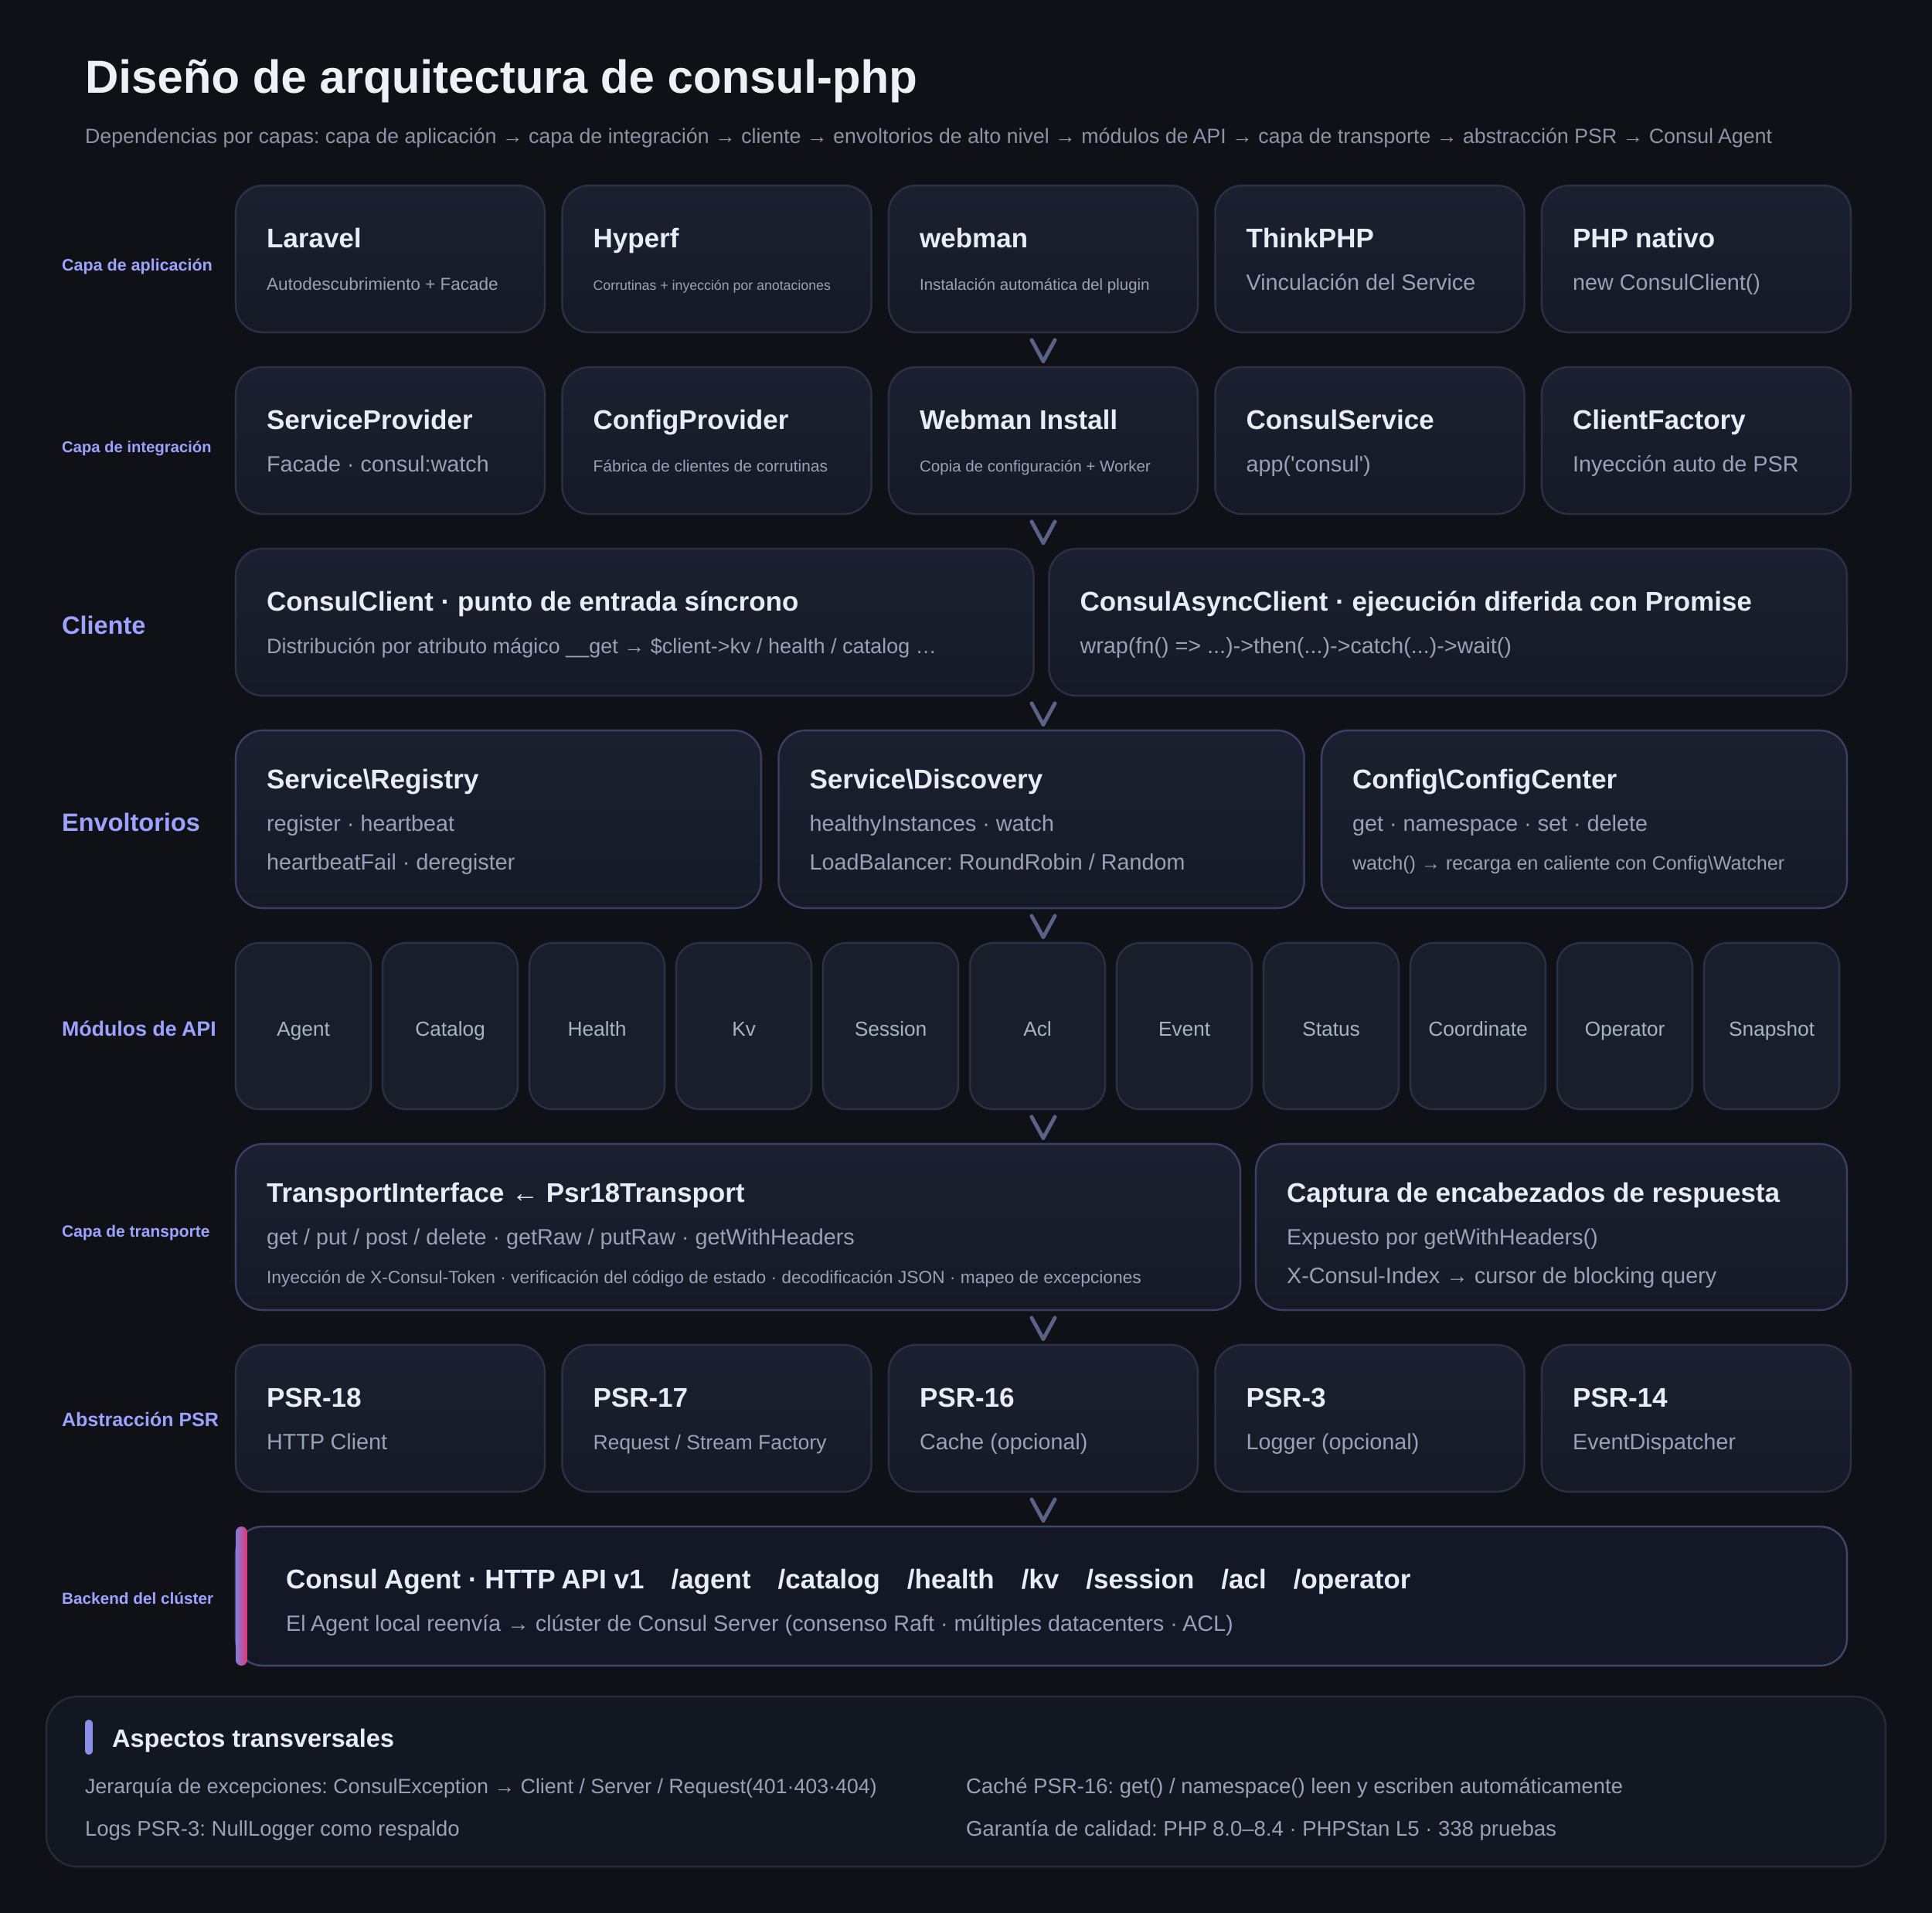
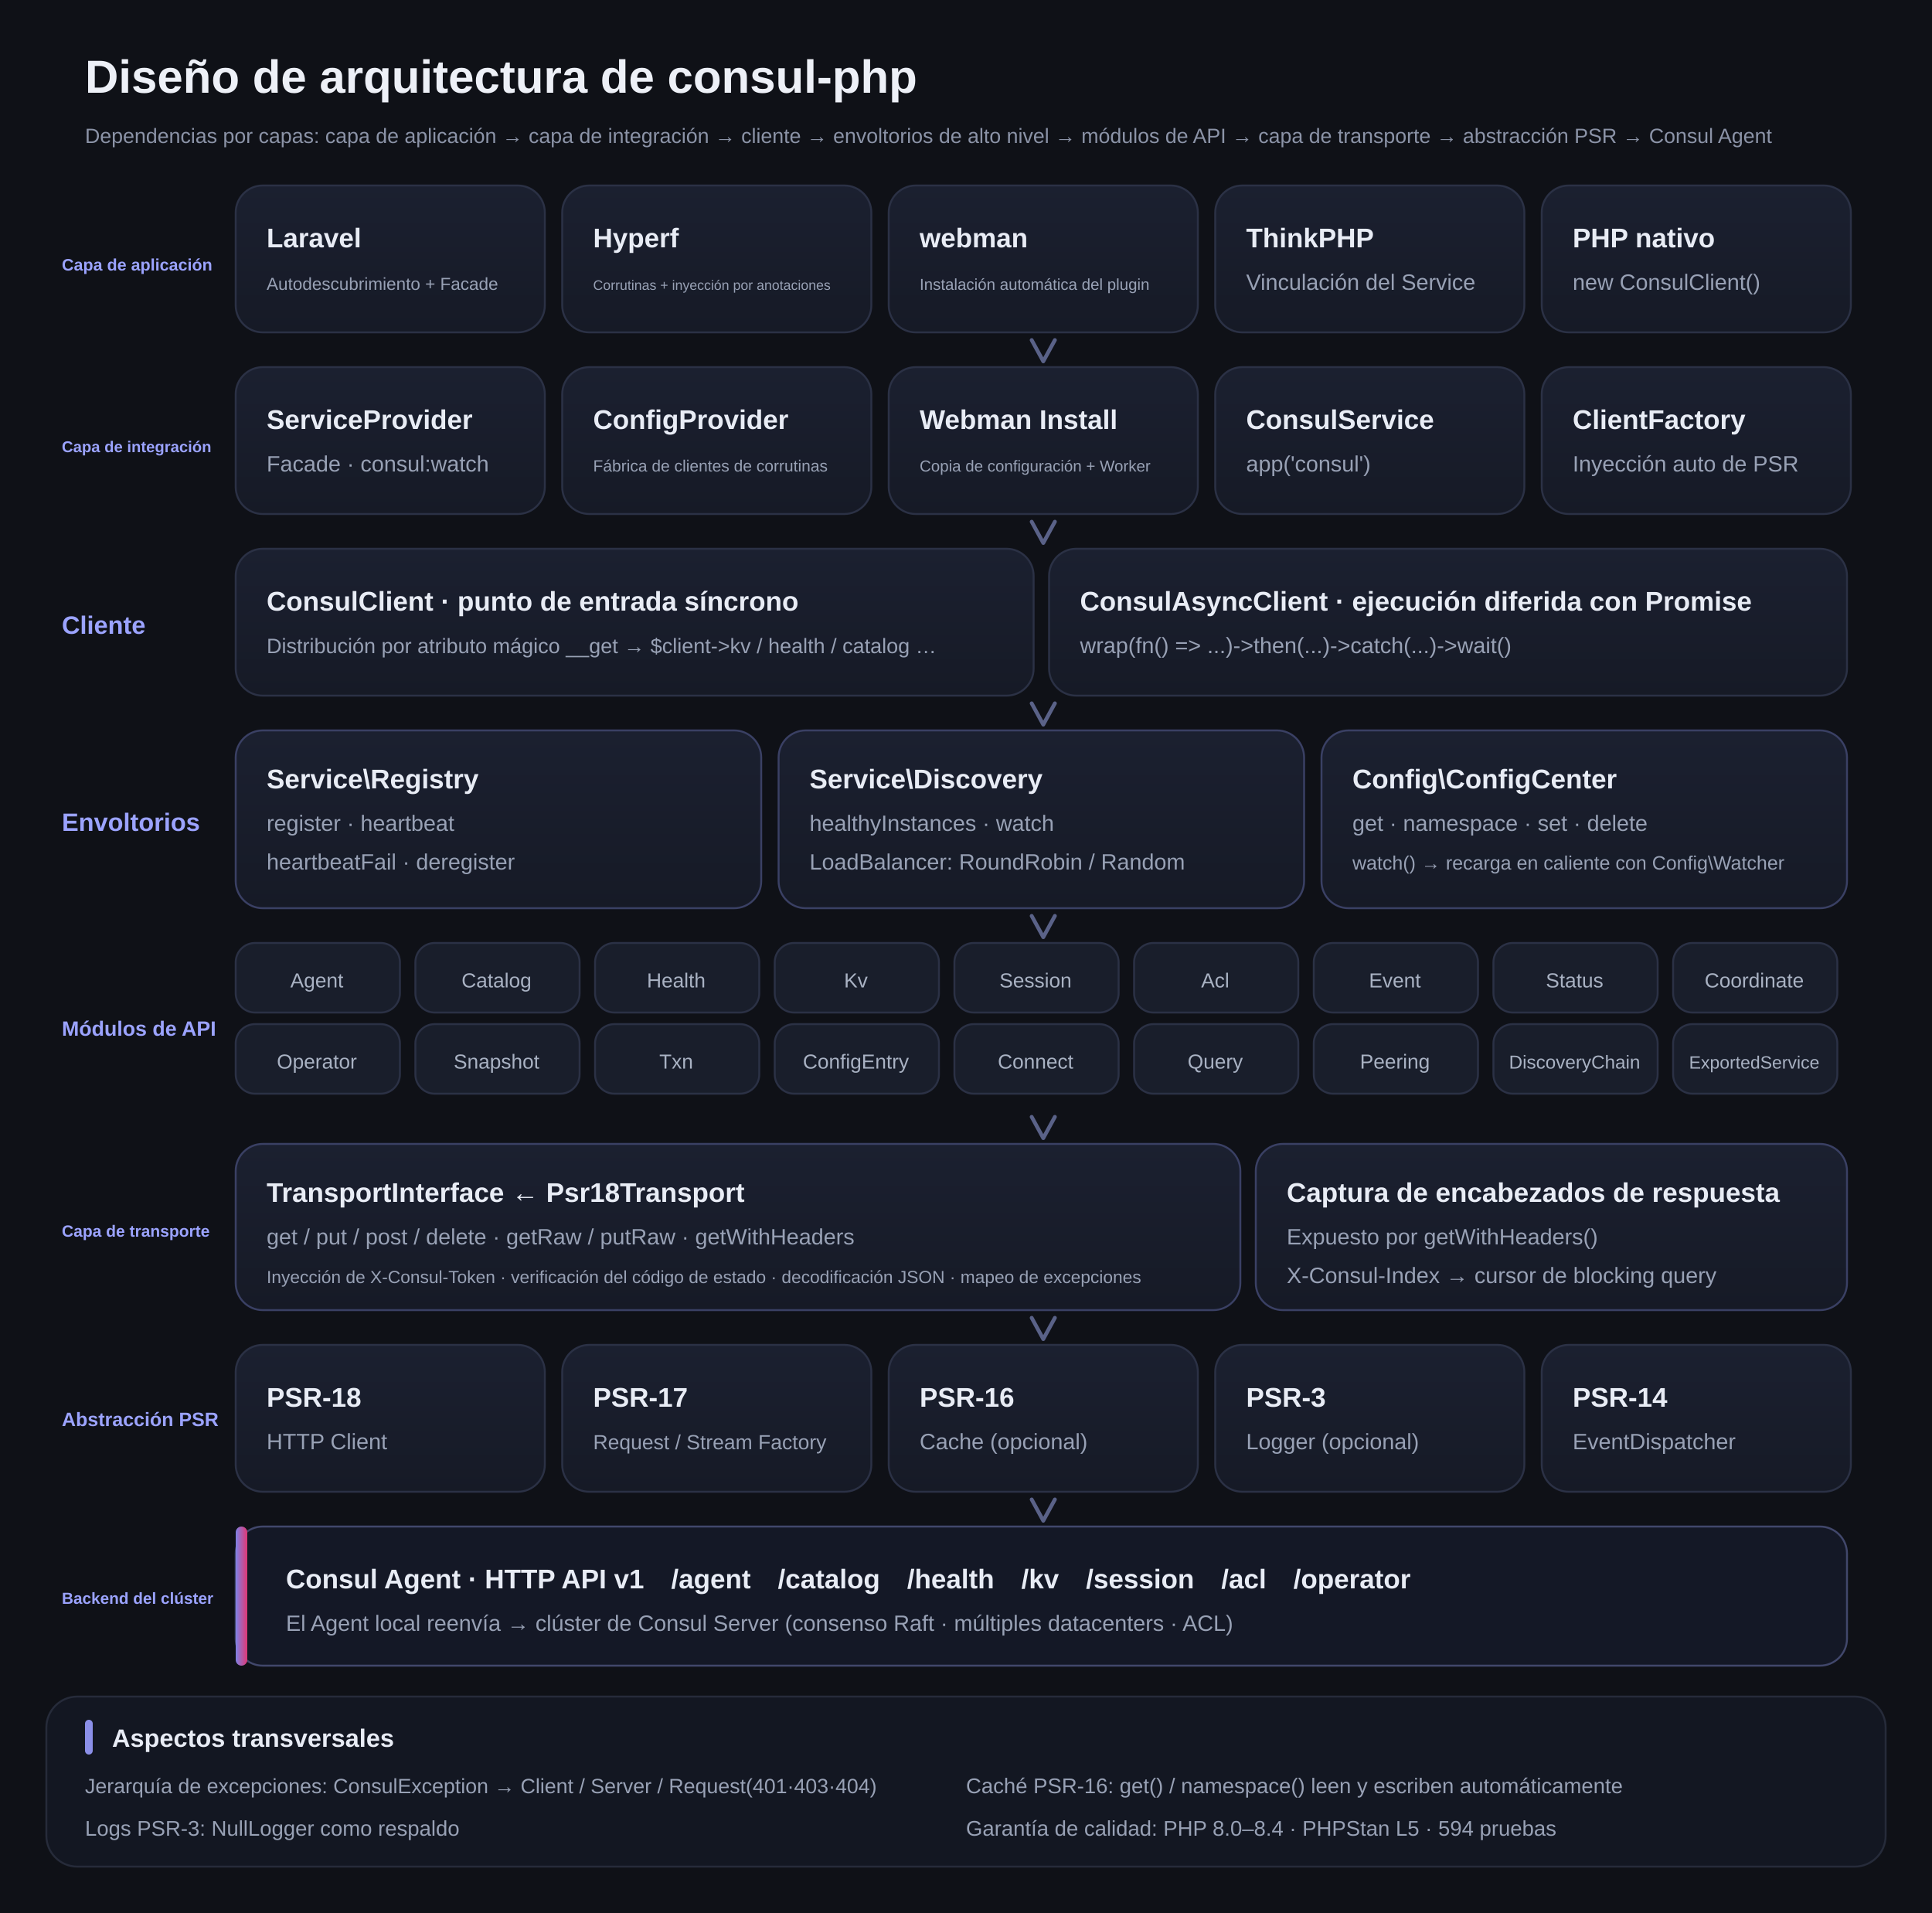
<svg xmlns="http://www.w3.org/2000/svg" width="1000" height="990" viewBox="0 0 1000 990" role="img" aria-label="Diagrama de arquitectura de consul-php">
  <style>
    .t { font-family: -apple-system, BlinkMacSystemFont, "Segoe UI", "Helvetica Neue", Arial, "DejaVu Sans", "Noto Sans SC", "PingFang SC", "Microsoft YaHei", sans-serif; }
    .h1 { font-size: 24px; font-weight: 700; fill: #EDF0F7; }
    .sub { font-size: 13px; fill: #8B93A7; }
    .gutter { font-size: 13px; font-weight: 600; fill: #9BA3FF; }
    .ct { font-size: 14px; font-weight: 600; fill: #E8ECF5; }
    .cs { font-size: 11.5px; fill: #98A1B5; }
    .mini { font-size: 10.5px; fill: #A9B2C3; }
    .band { font-size: 13px; font-weight: 600; fill: #E8ECF5; }
    .bands { font-size: 11px; fill: #98A1B5; }
  </style>
  <defs>
    <linearGradient id="card" x1="0" y1="0" x2="0" y2="1">
      <stop offset="0" stop-color="#1B2030" />
      <stop offset="1" stop-color="#161A26" />
    </linearGradient>
    <linearGradient id="accent" x1="0" y1="0" x2="1" y2="0">
      <stop offset="0" stop-color="#7E83E6" />
      <stop offset="1" stop-color="#E03875" />
    </linearGradient>
  </defs>
  <rect width="1000" height="990" fill="#0F1117" />
  <g class="t">
    <text class="h1" x="44" y="48">Diseño de arquitectura de consul-php</text>
    <text class="sub" x="44" y="74" style="font-size:10.7px">Dependencias por capas: capa de aplicación → capa de integración → cliente → envoltorios de alto nivel → módulos de API → capa de transporte → abstracción PSR → Consul Agent</text>
    <text class="gutter" x="32" y="140" style="font-size:8.6px">Capa de aplicación</text>
    <rect x="122" y="96" width="160" height="76" rx="14" fill="url(#card)" stroke="#2B3145" />
    <text class="ct" x="138" y="128">Laravel</text>
    <text class="cs" x="138" y="150" style="font-size:9px">Autodescubrimiento + Facade</text>
    <rect x="291" y="96" width="160" height="76" rx="14" fill="url(#card)" stroke="#2B3145" />
    <text class="ct" x="307" y="128">Hyperf</text>
    <text class="cs" x="307" y="150" style="font-size:7.1px">Corrutinas + inyección por anotaciones</text>
    <rect x="460" y="96" width="160" height="76" rx="14" fill="url(#card)" stroke="#2B3145" />
    <text class="ct" x="476" y="128">webman</text>
    <text class="cs" x="476" y="150" style="font-size:8.2px">Instalación automática del plugin</text>
    <rect x="629" y="96" width="160" height="76" rx="14" fill="url(#card)" stroke="#2B3145" />
    <text class="ct" x="645" y="128">ThinkPHP</text>
    <text class="cs" x="645" y="150">Vinculación del Service</text>
    <rect x="798" y="96" width="160" height="76" rx="14" fill="url(#card)" stroke="#2B3145" />
    <text class="ct" x="814" y="128">PHP nativo</text>
    <text class="cs" x="814" y="150">new ConsulClient()</text>
    <path d="M534 176 L540 187 L546 176" fill="none" stroke="#5A6288" stroke-width="2" stroke-linecap="round" stroke-linejoin="round" />
    <text class="gutter" x="32" y="234" style="font-size:8.1px">Capa de integración</text>
    <rect x="122" y="190" width="160" height="76" rx="14" fill="url(#card)" stroke="#2B3145" />
    <text class="ct" x="138" y="222">ServiceProvider</text>
    <text class="cs" x="138" y="244">Facade · consul:watch</text>
    <rect x="291" y="190" width="160" height="76" rx="14" fill="url(#card)" stroke="#2B3145" />
    <text class="ct" x="307" y="222">ConfigProvider</text>
    <text class="cs" x="307" y="244" style="font-size:8.4px">Fábrica de clientes de corrutinas</text>
    <rect x="460" y="190" width="160" height="76" rx="14" fill="url(#card)" stroke="#2B3145" />
    <text class="ct" x="476" y="222">Webman Install</text>
    <text class="cs" x="476" y="244" style="font-size:8.2px">Copia de configuración + Worker</text>
    <rect x="629" y="190" width="160" height="76" rx="14" fill="url(#card)" stroke="#2B3145" />
    <text class="ct" x="645" y="222">ConsulService</text>
    <text class="cs" x="645" y="244">app('consul')</text>
    <rect x="798" y="190" width="160" height="76" rx="14" fill="url(#card)" stroke="#2B3145" />
    <text class="ct" x="814" y="222">ClientFactory</text>
    <text class="cs" x="814" y="244">Inyección auto de PSR</text>
    <path d="M534 270 L540 281 L546 270" fill="none" stroke="#5A6288" stroke-width="2" stroke-linecap="round" stroke-linejoin="round" />
    <text class="gutter" x="32" y="328">Cliente</text>
    <rect x="122" y="284" width="413" height="76" rx="14" fill="url(#card)" stroke="#2B3145" />
    <text class="ct" x="138" y="316">ConsulClient · punto de entrada síncrono</text>
    <text class="cs" x="138" y="338" style="font-size:10.8px">Distribución por atributo mágico __get → $client-&gt;kv / health / catalog …</text>
    <rect x="543" y="284" width="413" height="76" rx="14" fill="url(#card)" stroke="#2B3145" />
    <text class="ct" x="559" y="316">ConsulAsyncClient · ejecución diferida con Promise</text>
    <text class="cs" x="559" y="338">wrap(fn() =&gt; ...)-&gt;then(...)-&gt;catch(...)-&gt;wait()</text>
    <path d="M534 364 L540 375 L546 364" fill="none" stroke="#5A6288" stroke-width="2" stroke-linecap="round" stroke-linejoin="round" />
    <text class="gutter" x="32" y="430">Envoltorios</text>
    <rect x="122" y="378" width="272" height="92" rx="14" fill="url(#card)" stroke="#3A4064" />
    <text class="ct" x="138" y="408">Service\Registry</text>
    <text class="cs" x="138" y="430">register · heartbeat</text>
    <text class="cs" x="138" y="450">heartbeatFail · deregister</text>
    <rect x="403" y="378" width="272" height="92" rx="14" fill="url(#card)" stroke="#3A4064" />
    <text class="ct" x="419" y="408">Service\Discovery</text>
    <text class="cs" x="419" y="430">healthyInstances · watch</text>
    <text class="cs" x="419" y="450">LoadBalancer: RoundRobin / Random</text>
    <rect x="684" y="378" width="272" height="92" rx="14" fill="url(#card)" stroke="#3A4064" />
    <text class="ct" x="700" y="408">Config\ConfigCenter</text>
    <text class="cs" x="700" y="430">get · namespace · set · delete</text>
    <text class="cs" x="700" y="450" style="font-size:10px">watch() → recarga en caliente con Config\Watcher</text>
    <path d="M534 474 L540 485 L546 474" fill="none" stroke="#5A6288" stroke-width="2" stroke-linecap="round" stroke-linejoin="round" />
    <text class="gutter" x="32" y="536" style="font-size:10.7px">Módulos de API</text>
-     <rect x="122" y="488" width="70" height="86" rx="12" fill="#191E2B" stroke="#2B3145" />
-     <text class="mini" x="157" y="536" text-anchor="middle">Agent</text>
-     <rect x="198" y="488" width="70" height="86" rx="12" fill="#191E2B" stroke="#2B3145" />
-     <text class="mini" x="233" y="536" text-anchor="middle">Catalog</text>
-     <rect x="274" y="488" width="70" height="86" rx="12" fill="#191E2B" stroke="#2B3145" />
-     <text class="mini" x="309" y="536" text-anchor="middle">Health</text>
-     <rect x="350" y="488" width="70" height="86" rx="12" fill="#191E2B" stroke="#2B3145" />
-     <text class="mini" x="385" y="536" text-anchor="middle">Kv</text>
-     <rect x="426" y="488" width="70" height="86" rx="12" fill="#191E2B" stroke="#2B3145" />
-     <text class="mini" x="461" y="536" text-anchor="middle">Session</text>
-     <rect x="502" y="488" width="70" height="86" rx="12" fill="#191E2B" stroke="#2B3145" />
-     <text class="mini" x="537" y="536" text-anchor="middle">Acl</text>
-     <rect x="578" y="488" width="70" height="86" rx="12" fill="#191E2B" stroke="#2B3145" />
-     <text class="mini" x="613" y="536" text-anchor="middle">Event</text>
-     <rect x="654" y="488" width="70" height="86" rx="12" fill="#191E2B" stroke="#2B3145" />
-     <text class="mini" x="689" y="536" text-anchor="middle">Status</text>
-     <rect x="730" y="488" width="70" height="86" rx="12" fill="#191E2B" stroke="#2B3145" />
-     <text class="mini" x="765" y="536" text-anchor="middle">Coordinate</text>
-     <rect x="806" y="488" width="70" height="86" rx="12" fill="#191E2B" stroke="#2B3145" />
-     <text class="mini" x="841" y="536" text-anchor="middle">Operator</text>
-     <rect x="882" y="488" width="70" height="86" rx="12" fill="#191E2B" stroke="#2B3145" />
-     <text class="mini" x="917" y="536" text-anchor="middle">Snapshot</text>
+     <rect x="122" y="488" width="85" height="36" rx="10" fill="#191E2B" stroke="#2B3145" />
+     <text class="mini" x="164" y="511" text-anchor="middle">Agent</text>
+     <rect x="215" y="488" width="85" height="36" rx="10" fill="#191E2B" stroke="#2B3145" />
+     <text class="mini" x="257" y="511" text-anchor="middle">Catalog</text>
+     <rect x="308" y="488" width="85" height="36" rx="10" fill="#191E2B" stroke="#2B3145" />
+     <text class="mini" x="350" y="511" text-anchor="middle">Health</text>
+     <rect x="401" y="488" width="85" height="36" rx="10" fill="#191E2B" stroke="#2B3145" />
+     <text class="mini" x="443" y="511" text-anchor="middle">Kv</text>
+     <rect x="494" y="488" width="85" height="36" rx="10" fill="#191E2B" stroke="#2B3145" />
+     <text class="mini" x="536" y="511" text-anchor="middle">Session</text>
+     <rect x="587" y="488" width="85" height="36" rx="10" fill="#191E2B" stroke="#2B3145" />
+     <text class="mini" x="629" y="511" text-anchor="middle">Acl</text>
+     <rect x="680" y="488" width="85" height="36" rx="10" fill="#191E2B" stroke="#2B3145" />
+     <text class="mini" x="722" y="511" text-anchor="middle">Event</text>
+     <rect x="773" y="488" width="85" height="36" rx="10" fill="#191E2B" stroke="#2B3145" />
+     <text class="mini" x="815" y="511" text-anchor="middle">Status</text>
+     <rect x="866" y="488" width="85" height="36" rx="10" fill="#191E2B" stroke="#2B3145" />
+     <text class="mini" x="908" y="511" text-anchor="middle">Coordinate</text>
+     <rect x="122" y="530" width="85" height="36" rx="10" fill="#191E2B" stroke="#2B3145" />
+     <text class="mini" x="164" y="553" text-anchor="middle">Operator</text>
+     <rect x="215" y="530" width="85" height="36" rx="10" fill="#191E2B" stroke="#2B3145" />
+     <text class="mini" x="257" y="553" text-anchor="middle">Snapshot</text>
+     <rect x="308" y="530" width="85" height="36" rx="10" fill="#191E2B" stroke="#2B3145" />
+     <text class="mini" x="350" y="553" text-anchor="middle">Txn</text>
+     <rect x="401" y="530" width="85" height="36" rx="10" fill="#191E2B" stroke="#2B3145" />
+     <text class="mini" x="443" y="553" text-anchor="middle">ConfigEntry</text>
+     <rect x="494" y="530" width="85" height="36" rx="10" fill="#191E2B" stroke="#2B3145" />
+     <text class="mini" x="536" y="553" text-anchor="middle">Connect</text>
+     <rect x="587" y="530" width="85" height="36" rx="10" fill="#191E2B" stroke="#2B3145" />
+     <text class="mini" x="629" y="553" text-anchor="middle">Query</text>
+     <rect x="680" y="530" width="85" height="36" rx="10" fill="#191E2B" stroke="#2B3145" />
+     <text class="mini" x="722" y="553" text-anchor="middle">Peering</text>
+     <rect x="773" y="530" width="85" height="36" rx="10" fill="#191E2B" stroke="#2B3145" />
+     <text class="mini" x="815" y="553" text-anchor="middle" style="font-size:9.7px">DiscoveryChain</text>
+     <rect x="866" y="530" width="85" height="36" rx="10" fill="#191E2B" stroke="#2B3145" />
+     <text class="mini" x="908" y="553" text-anchor="middle" style="font-size:9.2px">ExportedService</text>
    <path d="M534 578 L540 589 L546 578" fill="none" stroke="#5A6288" stroke-width="2" stroke-linecap="round" stroke-linejoin="round" />
    <text class="gutter" x="32" y="640" style="font-size:8.4px">Capa de transporte</text>
    <rect x="122" y="592" width="520" height="86" rx="14" fill="url(#card)" stroke="#3A4064" />
    <text class="ct" x="138" y="622">TransportInterface ← Psr18Transport</text>
    <text class="cs" x="138" y="644">get / put / post / delete · getRaw / putRaw · getWithHeaders</text>
    <text class="cs" x="138" y="664" style="font-size:9.1px">Inyección de X-Consul-Token · verificación del código de estado · decodificación JSON · mapeo de excepciones</text>
    <rect x="650" y="592" width="306" height="86" rx="14" fill="url(#card)" stroke="#3A4064" />
    <text class="ct" x="666" y="622">Captura de encabezados de respuesta</text>
    <text class="cs" x="666" y="644">Expuesto por getWithHeaders()</text>
    <text class="cs" x="666" y="664">X-Consul-Index → cursor de blocking query</text>
    <path d="M534 682 L540 693 L546 682" fill="none" stroke="#5A6288" stroke-width="2" stroke-linecap="round" stroke-linejoin="round" />
    <text class="gutter" x="32" y="738" style="font-size:10px">Abstracción PSR</text>
    <rect x="122" y="696" width="160" height="76" rx="14" fill="url(#card)" stroke="#2B3145" />
    <text class="ct" x="138" y="728">PSR-18</text>
    <text class="cs" x="138" y="750">HTTP Client</text>
    <rect x="291" y="696" width="160" height="76" rx="14" fill="url(#card)" stroke="#2B3145" />
    <text class="ct" x="307" y="728">PSR-17</text>
    <text class="cs" x="307" y="750" style="font-size:10.6px">Request / Stream Factory</text>
    <rect x="460" y="696" width="160" height="76" rx="14" fill="url(#card)" stroke="#2B3145" />
    <text class="ct" x="476" y="728">PSR-16</text>
    <text class="cs" x="476" y="750">Cache (opcional)</text>
    <rect x="629" y="696" width="160" height="76" rx="14" fill="url(#card)" stroke="#2B3145" />
    <text class="ct" x="645" y="728">PSR-3</text>
    <text class="cs" x="645" y="750">Logger (opcional)</text>
    <rect x="798" y="696" width="160" height="76" rx="14" fill="url(#card)" stroke="#2B3145" />
    <text class="ct" x="814" y="728">PSR-14</text>
    <text class="cs" x="814" y="750">EventDispatcher</text>
    <path d="M534 776 L540 787 L546 776" fill="none" stroke="#5A6288" stroke-width="2" stroke-linecap="round" stroke-linejoin="round" />
    <text class="gutter" x="32" y="830" style="font-size:8.3px">Backend del clúster</text>
    <rect x="122" y="790" width="834" height="72" rx="14" fill="#141826" stroke="#41476B" />
    <rect x="122" y="790" width="6" height="72" rx="3" fill="url(#accent)" />
    <text class="ct" x="148" y="822">Consul Agent · HTTP API v1　/agent　/catalog　/health　/kv　/session　/acl　/operator</text>
    <text class="cs" x="148" y="844">El Agent local reenvía → clúster de Consul Server (consenso Raft · múltiples datacenters · ACL)</text>
    <rect x="24" y="878" width="952" height="88" rx="16" fill="#131722" stroke="#262B3A" />
    <rect x="44" y="890" width="4" height="18" rx="2" fill="#8B8FE8" />
    <text class="band" x="58" y="904">Aspectos transversales</text>
    <text class="bands" x="44" y="928" style="font-size:10.7px">Jerarquía de excepciones: ConsulException → Client / Server / Request(401·403·404)</text>
    <text class="bands" x="500" y="928">Caché PSR-16: get() / namespace() leen y escriben automáticamente</text>
    <text class="bands" x="44" y="950">Logs PSR-3: NullLogger como respaldo</text>
-     <text class="bands" x="500" y="950">Garantía de calidad: PHP 8.0–8.4 · PHPStan L5 · 338 pruebas</text>
+     <text class="bands" x="500" y="950">Garantía de calidad: PHP 8.0–8.4 · PHPStan L5 · 594 pruebas</text>
  </g>
</svg>
